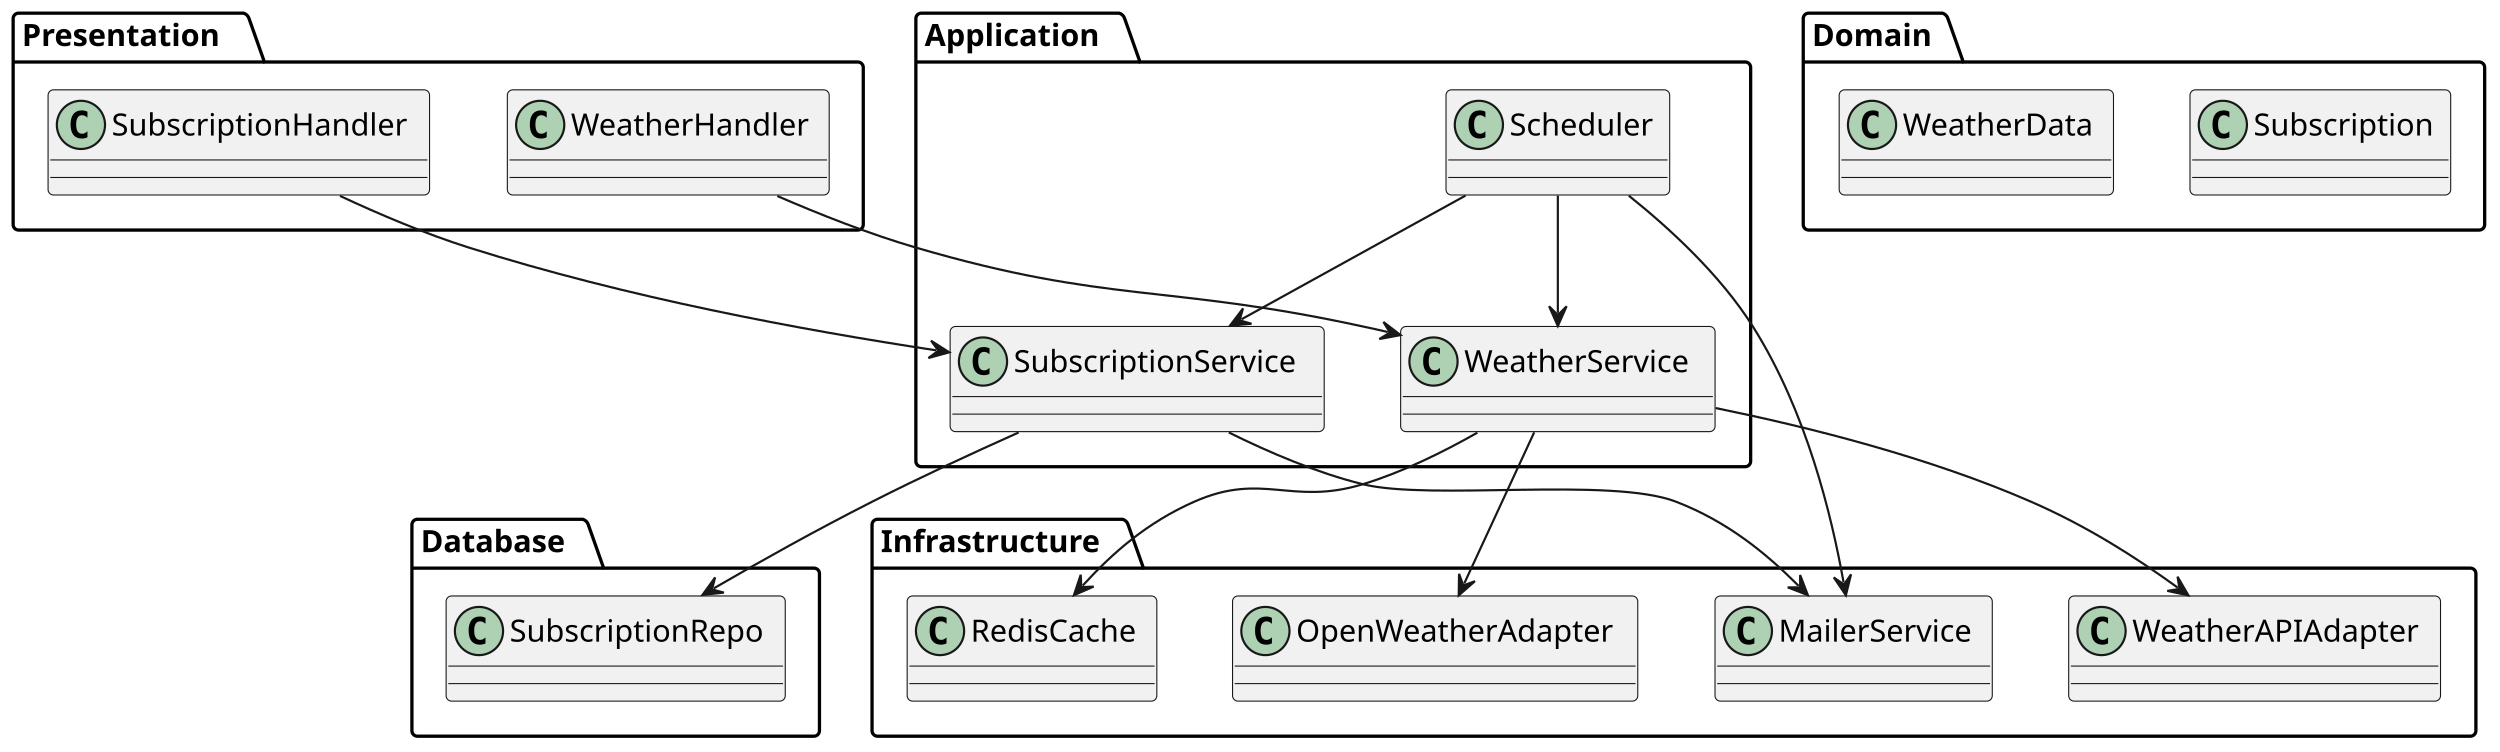
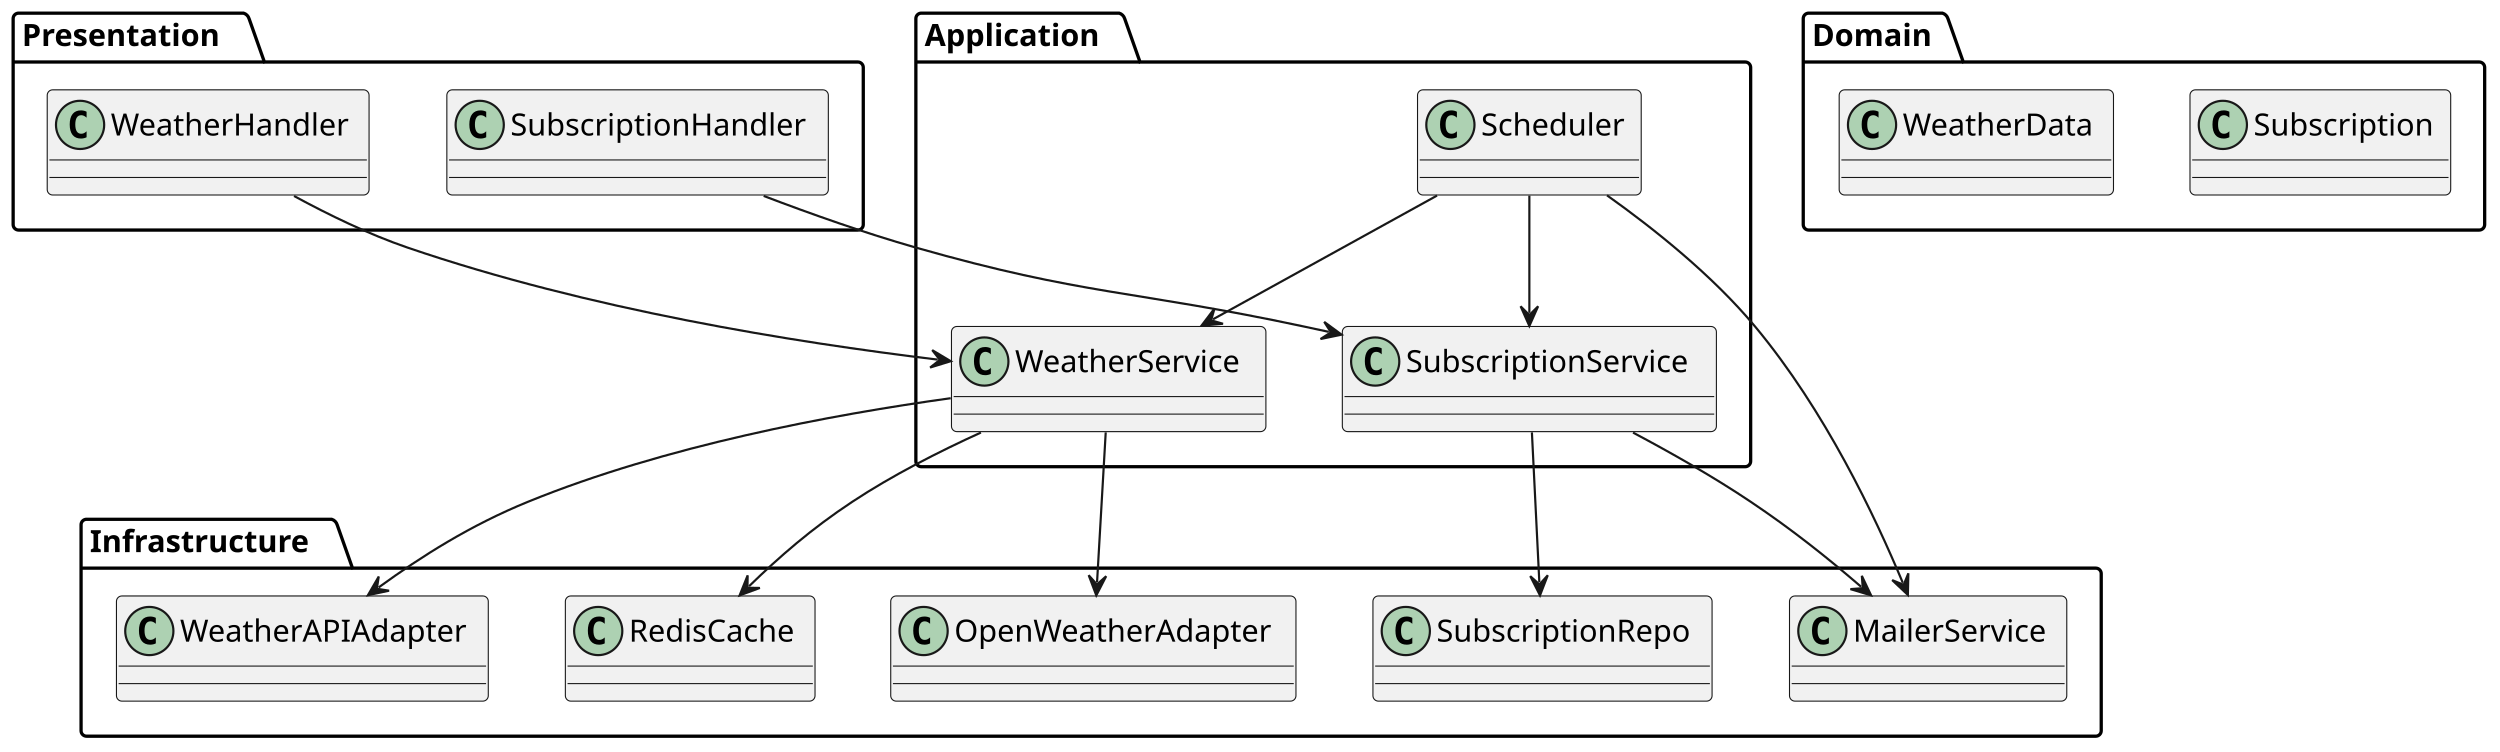
<svg xmlns="http://www.w3.org/2000/svg" contentStyleType="text/css" data-diagram-type="CLASS" height="343px" preserveAspectRatio="none" style="width:1141px;height:343px;background:#FFFFFF;" version="1.1" viewBox="0 0 1141 343" width="1141px" zoomAndPan="magnify">
  <defs />
  <g>
    <g class="cluster" data-entity="Presentation" data-source-line="1" data-uid="ent0002" id="cluster_Presentation">
      <path d="M8.5,6 L111.171,6 A3.75,3.75 0 0 1 113.671,8.5 L120.671,28.297 L391.5,28.297 A2.5,2.5 0 0 1 394,30.797 L394,102.5 A2.5,2.5 0 0 1 391.5,105 L8.5,105 A2.5,2.5 0 0 1 6,102.5 L6,8.5 A2.5,2.5 0 0 1 8.5,6" fill="none" style="stroke:#000000;stroke-width:1.5;" />
      <line style="stroke:#000000;stroke-width:1.5;" x1="6" x2="120.671" y1="28.297" y2="28.297" />
      <text fill="#000000" font-family="sans-serif" font-size="14" font-weight="bold" lengthAdjust="spacing" textLength="101.671" x="10" y="20.995">Presentation</text>
    </g>
    <g class="cluster" data-entity="Application" data-source-line="6" data-uid="ent0005" id="cluster_Application">
      <path d="M420.5,6 L510.798,6 A3.75,3.75 0 0 1 513.298,8.5 L520.298,28.297 L796.5,28.297 A2.5,2.5 0 0 1 799,30.797 L799,210.5 A2.5,2.5 0 0 1 796.5,213 L420.5,213 A2.5,2.5 0 0 1 418,210.5 L418,8.5 A2.5,2.5 0 0 1 420.5,6" fill="none" style="stroke:#000000;stroke-width:1.5;" />
      <line style="stroke:#000000;stroke-width:1.5;" x1="418" x2="520.298" y1="28.297" y2="28.297" />
      <text fill="#000000" font-family="sans-serif" font-size="14" font-weight="bold" lengthAdjust="spacing" textLength="89.298" x="422" y="20.995">Application</text>
    </g>
    <g class="cluster" data-entity="Domain" data-source-line="12" data-uid="ent0009" id="cluster_Domain">
      <path d="M825.5,6 L886.54,6 A3.75,3.75 0 0 1 889.04,8.5 L896.04,28.297 L1131.5,28.297 A2.5,2.5 0 0 1 1134,30.797 L1134,102.5 A2.5,2.5 0 0 1 1131.5,105 L825.5,105 A2.5,2.5 0 0 1 823,102.5 L823,8.5 A2.5,2.5 0 0 1 825.5,6" fill="none" style="stroke:#000000;stroke-width:1.5;" />
      <line style="stroke:#000000;stroke-width:1.5;" x1="823" x2="896.04" y1="28.297" y2="28.297" />
      <text fill="#000000" font-family="sans-serif" font-size="14" font-weight="bold" lengthAdjust="spacing" textLength="60.04" x="827" y="20.995">Domain</text>
    </g>
    <g class="cluster" data-entity="Infrastructure" data-source-line="17" data-uid="ent0012" id="cluster_Infrastructure">
-       <path d="M400.5,237 L512.372,237 A3.75,3.75 0 0 1 514.872,239.5 L521.872,259.297 L1127.5,259.297 A2.5,2.5 0 0 1 1130,261.797 L1130,333.5 A2.5,2.5 0 0 1 1127.5,336 L400.5,336 A2.5,2.5 0 0 1 398,333.5 L398,239.5 A2.5,2.5 0 0 1 400.5,237" fill="none" style="stroke:#000000;stroke-width:1.5;" />
-       <line style="stroke:#000000;stroke-width:1.5;" x1="398" x2="521.872" y1="259.297" y2="259.297" />
-       <text fill="#000000" font-family="sans-serif" font-size="14" font-weight="bold" lengthAdjust="spacing" textLength="110.872" x="402" y="251.995">Infrastructure</text>
-     </g>
-     <g class="cluster" data-entity="Database" data-source-line="24" data-uid="ent0017" id="cluster_Database">
-       <path d="M190.5,237 L266.005,237 A3.75,3.75 0 0 1 268.505,239.5 L275.505,259.297 L371.5,259.297 A2.5,2.5 0 0 1 374,261.797 L374,333.5 A2.5,2.5 0 0 1 371.5,336 L190.5,336 A2.5,2.5 0 0 1 188,333.5 L188,239.5 A2.5,2.5 0 0 1 190.5,237" fill="none" style="stroke:#000000;stroke-width:1.5;" />
-       <line style="stroke:#000000;stroke-width:1.5;" x1="188" x2="275.505" y1="259.297" y2="259.297" />
-       <text fill="#000000" font-family="sans-serif" font-size="14" font-weight="bold" lengthAdjust="spacing" textLength="74.505" x="192" y="251.995">Database</text>
+       <path d="M39.5,237 L151.372,237 A3.75,3.75 0 0 1 153.872,239.5 L160.872,259.297 L956.5,259.297 A2.5,2.5 0 0 1 959,261.797 L959,333.5 A2.5,2.5 0 0 1 956.5,336 L39.5,336 A2.5,2.5 0 0 1 37,333.5 L37,239.5 A2.5,2.5 0 0 1 39.5,237" fill="none" style="stroke:#000000;stroke-width:1.5;" />
+       <line style="stroke:#000000;stroke-width:1.5;" x1="37" x2="160.872" y1="259.297" y2="259.297" />
+       <text fill="#000000" font-family="sans-serif" font-size="14" font-weight="bold" lengthAdjust="spacing" textLength="110.872" x="41" y="251.995">Infrastructure</text>
    </g>
    <g class="entity" data-entity="WeatherHandler" data-source-line="2" data-uid="ent0003" id="entity_WeatherHandler">
-       <rect fill="#F1F1F1" height="48" rx="2.5" ry="2.5" style="stroke:#181818;stroke-width:0.5;" width="146.892" x="231.55" y="41" />
-       <ellipse cx="246.55" cy="57" fill="#ADD1B2" rx="11" ry="11" style="stroke:#181818;stroke-width:1;" />
-       <path d="M249.519,62.641 Q248.941,62.938 248.3,63.078 Q247.659,63.234 246.956,63.234 Q244.456,63.234 243.128,61.594 Q241.816,59.938 241.816,56.812 Q241.816,53.688 243.128,52.031 Q244.456,50.375 246.956,50.375 Q247.659,50.375 248.3,50.531 Q248.956,50.688 249.519,50.984 L249.519,53.703 Q248.894,53.125 248.3,52.859 Q247.706,52.578 247.081,52.578 Q245.738,52.578 245.05,53.656 Q244.363,54.719 244.363,56.812 Q244.363,58.906 245.05,59.984 Q245.738,61.047 247.081,61.047 Q247.706,61.047 248.3,60.781 Q248.894,60.5 249.519,59.922 L249.519,62.641 Z " fill="#000000" />
-       <text fill="#000000" font-family="sans-serif" font-size="14" lengthAdjust="spacing" textLength="114.892" x="260.55" y="61.847">WeatherHandler</text>
-       <line style="stroke:#181818;stroke-width:0.5;" x1="232.55" x2="377.442" y1="73" y2="73" />
-       <line style="stroke:#181818;stroke-width:0.5;" x1="232.55" x2="377.442" y1="81" y2="81" />
+       <rect fill="#F1F1F1" height="48" rx="2.5" ry="2.5" style="stroke:#181818;stroke-width:0.5;" width="146.892" x="21.55" y="41" />
+       <ellipse cx="36.55" cy="57" fill="#ADD1B2" rx="11" ry="11" style="stroke:#181818;stroke-width:1;" />
+       <path d="M39.519,62.641 Q38.941,62.938 38.3,63.078 Q37.659,63.234 36.956,63.234 Q34.456,63.234 33.128,61.594 Q31.816,59.938 31.816,56.812 Q31.816,53.688 33.128,52.031 Q34.456,50.375 36.956,50.375 Q37.659,50.375 38.3,50.531 Q38.956,50.688 39.519,50.984 L39.519,53.703 Q38.894,53.125 38.3,52.859 Q37.706,52.578 37.081,52.578 Q35.737,52.578 35.05,53.656 Q34.362,54.719 34.362,56.812 Q34.362,58.906 35.05,59.984 Q35.737,61.047 37.081,61.047 Q37.706,61.047 38.3,60.781 Q38.894,60.5 39.519,59.922 L39.519,62.641 Z " fill="#000000" />
+       <text fill="#000000" font-family="sans-serif" font-size="14" lengthAdjust="spacing" textLength="114.892" x="50.55" y="61.847">WeatherHandler</text>
+       <line style="stroke:#181818;stroke-width:0.5;" x1="22.55" x2="167.442" y1="73" y2="73" />
+       <line style="stroke:#181818;stroke-width:0.5;" x1="22.55" x2="167.442" y1="81" y2="81" />
    </g>
    <g class="entity" data-entity="SubscriptionHandler" data-source-line="3" data-uid="ent0004" id="entity_SubscriptionHandler">
-       <rect fill="#F1F1F1" height="48" rx="2.5" ry="2.5" style="stroke:#181818;stroke-width:0.5;" width="174.112" x="21.94" y="41" />
-       <ellipse cx="36.94" cy="57" fill="#ADD1B2" rx="11" ry="11" style="stroke:#181818;stroke-width:1;" />
-       <path d="M39.909,62.641 Q39.331,62.938 38.69,63.078 Q38.049,63.234 37.346,63.234 Q34.846,63.234 33.518,61.594 Q32.206,59.938 32.206,56.812 Q32.206,53.688 33.518,52.031 Q34.846,50.375 37.346,50.375 Q38.049,50.375 38.69,50.531 Q39.346,50.688 39.909,50.984 L39.909,53.703 Q39.284,53.125 38.69,52.859 Q38.096,52.578 37.471,52.578 Q36.127,52.578 35.44,53.656 Q34.752,54.719 34.752,56.812 Q34.752,58.906 35.44,59.984 Q36.127,61.047 37.471,61.047 Q38.096,61.047 38.69,60.781 Q39.284,60.5 39.909,59.922 L39.909,62.641 Z " fill="#000000" />
-       <text fill="#000000" font-family="sans-serif" font-size="14" lengthAdjust="spacing" textLength="142.112" x="50.94" y="61.847">SubscriptionHandler</text>
-       <line style="stroke:#181818;stroke-width:0.5;" x1="22.94" x2="195.052" y1="73" y2="73" />
-       <line style="stroke:#181818;stroke-width:0.5;" x1="22.94" x2="195.052" y1="81" y2="81" />
+       <rect fill="#F1F1F1" height="48" rx="2.5" ry="2.5" style="stroke:#181818;stroke-width:0.5;" width="174.112" x="203.94" y="41" />
+       <ellipse cx="218.94" cy="57" fill="#ADD1B2" rx="11" ry="11" style="stroke:#181818;stroke-width:1;" />
+       <path d="M221.909,62.641 Q221.331,62.938 220.69,63.078 Q220.049,63.234 219.346,63.234 Q216.846,63.234 215.518,61.594 Q214.206,59.938 214.206,56.812 Q214.206,53.688 215.518,52.031 Q216.846,50.375 219.346,50.375 Q220.049,50.375 220.69,50.531 Q221.346,50.688 221.909,50.984 L221.909,53.703 Q221.284,53.125 220.69,52.859 Q220.096,52.578 219.471,52.578 Q218.127,52.578 217.44,53.656 Q216.752,54.719 216.752,56.812 Q216.752,58.906 217.44,59.984 Q218.127,61.047 219.471,61.047 Q220.096,61.047 220.69,60.781 Q221.284,60.5 221.909,59.922 L221.909,62.641 Z " fill="#000000" />
+       <text fill="#000000" font-family="sans-serif" font-size="14" lengthAdjust="spacing" textLength="142.112" x="232.94" y="61.847">SubscriptionHandler</text>
+       <line style="stroke:#181818;stroke-width:0.5;" x1="204.94" x2="377.052" y1="73" y2="73" />
+       <line style="stroke:#181818;stroke-width:0.5;" x1="204.94" x2="377.052" y1="81" y2="81" />
    </g>
    <g class="entity" data-entity="WeatherService" data-source-line="7" data-uid="ent0006" id="entity_WeatherService">
-       <rect fill="#F1F1F1" height="48" rx="2.5" ry="2.5" style="stroke:#181818;stroke-width:0.5;" width="143.508" x="639.25" y="149" />
-       <ellipse cx="654.25" cy="165" fill="#ADD1B2" rx="11" ry="11" style="stroke:#181818;stroke-width:1;" />
-       <path d="M657.219,170.641 Q656.641,170.938 656,171.078 Q655.359,171.234 654.656,171.234 Q652.156,171.234 650.828,169.594 Q649.516,167.938 649.516,164.812 Q649.516,161.688 650.828,160.031 Q652.156,158.375 654.656,158.375 Q655.359,158.375 656,158.531 Q656.656,158.688 657.219,158.984 L657.219,161.703 Q656.594,161.125 656,160.859 Q655.406,160.578 654.781,160.578 Q653.438,160.578 652.75,161.656 Q652.062,162.719 652.062,164.812 Q652.062,166.906 652.75,167.984 Q653.438,169.047 654.781,169.047 Q655.406,169.047 656,168.781 Q656.594,168.5 657.219,167.922 L657.219,170.641 Z " fill="#000000" />
-       <text fill="#000000" font-family="sans-serif" font-size="14" lengthAdjust="spacing" textLength="111.508" x="668.25" y="169.847">WeatherService</text>
-       <line style="stroke:#181818;stroke-width:0.5;" x1="640.25" x2="781.758" y1="181" y2="181" />
-       <line style="stroke:#181818;stroke-width:0.5;" x1="640.25" x2="781.758" y1="189" y2="189" />
+       <rect fill="#F1F1F1" height="48" rx="2.5" ry="2.5" style="stroke:#181818;stroke-width:0.5;" width="143.508" x="434.25" y="149" />
+       <ellipse cx="449.25" cy="165" fill="#ADD1B2" rx="11" ry="11" style="stroke:#181818;stroke-width:1;" />
+       <path d="M452.219,170.641 Q451.641,170.938 451,171.078 Q450.359,171.234 449.656,171.234 Q447.156,171.234 445.828,169.594 Q444.516,167.938 444.516,164.812 Q444.516,161.688 445.828,160.031 Q447.156,158.375 449.656,158.375 Q450.359,158.375 451,158.531 Q451.656,158.688 452.219,158.984 L452.219,161.703 Q451.594,161.125 451,160.859 Q450.406,160.578 449.781,160.578 Q448.438,160.578 447.75,161.656 Q447.062,162.719 447.062,164.812 Q447.062,166.906 447.75,167.984 Q448.438,169.047 449.781,169.047 Q450.406,169.047 451,168.781 Q451.594,168.5 452.219,167.922 L452.219,170.641 Z " fill="#000000" />
+       <text fill="#000000" font-family="sans-serif" font-size="14" lengthAdjust="spacing" textLength="111.508" x="463.25" y="169.847">WeatherService</text>
+       <line style="stroke:#181818;stroke-width:0.5;" x1="435.25" x2="576.758" y1="181" y2="181" />
+       <line style="stroke:#181818;stroke-width:0.5;" x1="435.25" x2="576.758" y1="189" y2="189" />
    </g>
    <g class="entity" data-entity="SubscriptionService" data-source-line="8" data-uid="ent0007" id="entity_SubscriptionService">
-       <rect fill="#F1F1F1" height="48" rx="2.5" ry="2.5" style="stroke:#181818;stroke-width:0.5;" width="170.728" x="433.64" y="149" />
-       <ellipse cx="448.64" cy="165" fill="#ADD1B2" rx="11" ry="11" style="stroke:#181818;stroke-width:1;" />
-       <path d="M451.609,170.641 Q451.031,170.938 450.39,171.078 Q449.749,171.234 449.046,171.234 Q446.546,171.234 445.218,169.594 Q443.906,167.938 443.906,164.812 Q443.906,161.688 445.218,160.031 Q446.546,158.375 449.046,158.375 Q449.749,158.375 450.39,158.531 Q451.046,158.688 451.609,158.984 L451.609,161.703 Q450.984,161.125 450.39,160.859 Q449.796,160.578 449.171,160.578 Q447.827,160.578 447.14,161.656 Q446.452,162.719 446.452,164.812 Q446.452,166.906 447.14,167.984 Q447.827,169.047 449.171,169.047 Q449.796,169.047 450.39,168.781 Q450.984,168.5 451.609,167.922 L451.609,170.641 Z " fill="#000000" />
-       <text fill="#000000" font-family="sans-serif" font-size="14" lengthAdjust="spacing" textLength="138.728" x="462.64" y="169.847">SubscriptionService</text>
-       <line style="stroke:#181818;stroke-width:0.5;" x1="434.64" x2="603.369" y1="181" y2="181" />
-       <line style="stroke:#181818;stroke-width:0.5;" x1="434.64" x2="603.369" y1="189" y2="189" />
+       <rect fill="#F1F1F1" height="48" rx="2.5" ry="2.5" style="stroke:#181818;stroke-width:0.5;" width="170.728" x="612.64" y="149" />
+       <ellipse cx="627.64" cy="165" fill="#ADD1B2" rx="11" ry="11" style="stroke:#181818;stroke-width:1;" />
+       <path d="M630.609,170.641 Q630.031,170.938 629.39,171.078 Q628.749,171.234 628.046,171.234 Q625.546,171.234 624.218,169.594 Q622.906,167.938 622.906,164.812 Q622.906,161.688 624.218,160.031 Q625.546,158.375 628.046,158.375 Q628.749,158.375 629.39,158.531 Q630.046,158.688 630.609,158.984 L630.609,161.703 Q629.984,161.125 629.39,160.859 Q628.796,160.578 628.171,160.578 Q626.827,160.578 626.14,161.656 Q625.452,162.719 625.452,164.812 Q625.452,166.906 626.14,167.984 Q626.827,169.047 628.171,169.047 Q628.796,169.047 629.39,168.781 Q629.984,168.5 630.609,167.922 L630.609,170.641 Z " fill="#000000" />
+       <text fill="#000000" font-family="sans-serif" font-size="14" lengthAdjust="spacing" textLength="138.728" x="641.64" y="169.847">SubscriptionService</text>
+       <line style="stroke:#181818;stroke-width:0.5;" x1="613.64" x2="782.369" y1="181" y2="181" />
+       <line style="stroke:#181818;stroke-width:0.5;" x1="613.64" x2="782.369" y1="189" y2="189" />
    </g>
    <g class="entity" data-entity="Scheduler" data-source-line="9" data-uid="ent0008" id="entity_Scheduler">
-       <rect fill="#F1F1F1" height="48" rx="2.5" ry="2.5" style="stroke:#181818;stroke-width:0.5;" width="102.089" x="659.96" y="41" />
-       <ellipse cx="674.96" cy="57" fill="#ADD1B2" rx="11" ry="11" style="stroke:#181818;stroke-width:1;" />
-       <path d="M677.929,62.641 Q677.351,62.938 676.71,63.078 Q676.069,63.234 675.366,63.234 Q672.866,63.234 671.538,61.594 Q670.226,59.938 670.226,56.812 Q670.226,53.688 671.538,52.031 Q672.866,50.375 675.366,50.375 Q676.069,50.375 676.71,50.531 Q677.366,50.688 677.929,50.984 L677.929,53.703 Q677.304,53.125 676.71,52.859 Q676.116,52.578 675.491,52.578 Q674.148,52.578 673.46,53.656 Q672.773,54.719 672.773,56.812 Q672.773,58.906 673.46,59.984 Q674.148,61.047 675.491,61.047 Q676.116,61.047 676.71,60.781 Q677.304,60.5 677.929,59.922 L677.929,62.641 Z " fill="#000000" />
-       <text fill="#000000" font-family="sans-serif" font-size="14" lengthAdjust="spacing" textLength="70.089" x="688.96" y="61.847">Scheduler</text>
-       <line style="stroke:#181818;stroke-width:0.5;" x1="660.96" x2="761.049" y1="73" y2="73" />
-       <line style="stroke:#181818;stroke-width:0.5;" x1="660.96" x2="761.049" y1="81" y2="81" />
+       <rect fill="#F1F1F1" height="48" rx="2.5" ry="2.5" style="stroke:#181818;stroke-width:0.5;" width="102.089" x="646.96" y="41" />
+       <ellipse cx="661.96" cy="57" fill="#ADD1B2" rx="11" ry="11" style="stroke:#181818;stroke-width:1;" />
+       <path d="M664.929,62.641 Q664.351,62.938 663.71,63.078 Q663.069,63.234 662.366,63.234 Q659.866,63.234 658.538,61.594 Q657.226,59.938 657.226,56.812 Q657.226,53.688 658.538,52.031 Q659.866,50.375 662.366,50.375 Q663.069,50.375 663.71,50.531 Q664.366,50.688 664.929,50.984 L664.929,53.703 Q664.304,53.125 663.71,52.859 Q663.116,52.578 662.491,52.578 Q661.148,52.578 660.46,53.656 Q659.773,54.719 659.773,56.812 Q659.773,58.906 660.46,59.984 Q661.148,61.047 662.491,61.047 Q663.116,61.047 663.71,60.781 Q664.304,60.5 664.929,59.922 L664.929,62.641 Z " fill="#000000" />
+       <text fill="#000000" font-family="sans-serif" font-size="14" lengthAdjust="spacing" textLength="70.089" x="675.96" y="61.847">Scheduler</text>
+       <line style="stroke:#181818;stroke-width:0.5;" x1="647.96" x2="748.049" y1="73" y2="73" />
+       <line style="stroke:#181818;stroke-width:0.5;" x1="647.96" x2="748.049" y1="81" y2="81" />
    </g>
    <g class="entity" data-entity="WeatherData" data-source-line="13" data-uid="ent0010" id="entity_WeatherData">
      <rect fill="#F1F1F1" height="48" rx="2.5" ry="2.5" style="stroke:#181818;stroke-width:0.5;" width="125.194" x="839.4" y="41" />
      <ellipse cx="854.4" cy="57" fill="#ADD1B2" rx="11" ry="11" style="stroke:#181818;stroke-width:1;" />
      <path d="M857.369,62.641 Q856.791,62.938 856.15,63.078 Q855.509,63.234 854.806,63.234 Q852.306,63.234 850.978,61.594 Q849.666,59.938 849.666,56.812 Q849.666,53.688 850.978,52.031 Q852.306,50.375 854.806,50.375 Q855.509,50.375 856.15,50.531 Q856.806,50.688 857.369,50.984 L857.369,53.703 Q856.744,53.125 856.15,52.859 Q855.556,52.578 854.931,52.578 Q853.587,52.578 852.9,53.656 Q852.212,54.719 852.212,56.812 Q852.212,58.906 852.9,59.984 Q853.587,61.047 854.931,61.047 Q855.556,61.047 856.15,60.781 Q856.744,60.5 857.369,59.922 L857.369,62.641 Z " fill="#000000" />
      <text fill="#000000" font-family="sans-serif" font-size="14" lengthAdjust="spacing" textLength="93.194" x="868.4" y="61.847">WeatherData</text>
      <line style="stroke:#181818;stroke-width:0.5;" x1="840.4" x2="963.594" y1="73" y2="73" />
      <line style="stroke:#181818;stroke-width:0.5;" x1="840.4" x2="963.594" y1="81" y2="81" />
    </g>
    <g class="entity" data-entity="Subscription" data-source-line="14" data-uid="ent0011" id="entity_Subscription">
      <rect fill="#F1F1F1" height="48" rx="2.5" ry="2.5" style="stroke:#181818;stroke-width:0.5;" width="118.987" x="999.51" y="41" />
      <ellipse cx="1014.51" cy="57" fill="#ADD1B2" rx="11" ry="11" style="stroke:#181818;stroke-width:1;" />
      <path d="M1017.479,62.641 Q1016.901,62.938 1016.26,63.078 Q1015.619,63.234 1014.916,63.234 Q1012.416,63.234 1011.088,61.594 Q1009.776,59.938 1009.776,56.812 Q1009.776,53.688 1011.088,52.031 Q1012.416,50.375 1014.916,50.375 Q1015.619,50.375 1016.26,50.531 Q1016.916,50.688 1017.479,50.984 L1017.479,53.703 Q1016.854,53.125 1016.26,52.859 Q1015.666,52.578 1015.041,52.578 Q1013.697,52.578 1013.01,53.656 Q1012.322,54.719 1012.322,56.812 Q1012.322,58.906 1013.01,59.984 Q1013.697,61.047 1015.041,61.047 Q1015.666,61.047 1016.26,60.781 Q1016.854,60.5 1017.479,59.922 L1017.479,62.641 Z " fill="#000000" />
      <text fill="#000000" font-family="sans-serif" font-size="14" lengthAdjust="spacing" textLength="86.987" x="1028.51" y="61.847">Subscription</text>
      <line style="stroke:#181818;stroke-width:0.5;" x1="1000.51" x2="1117.497" y1="73" y2="73" />
      <line style="stroke:#181818;stroke-width:0.5;" x1="1000.51" x2="1117.497" y1="81" y2="81" />
    </g>
    <g class="entity" data-entity="OpenWeatherAdapter" data-source-line="18" data-uid="ent0013" id="entity_OpenWeatherAdapter">
-       <rect fill="#F1F1F1" height="48" rx="2.5" ry="2.5" style="stroke:#181818;stroke-width:0.5;" width="184.947" x="562.53" y="272" />
-       <ellipse cx="577.53" cy="288" fill="#ADD1B2" rx="11" ry="11" style="stroke:#181818;stroke-width:1;" />
-       <path d="M580.499,293.641 Q579.921,293.938 579.28,294.078 Q578.639,294.234 577.936,294.234 Q575.436,294.234 574.108,292.594 Q572.796,290.938 572.796,287.812 Q572.796,284.688 574.108,283.031 Q575.436,281.375 577.936,281.375 Q578.639,281.375 579.28,281.531 Q579.936,281.688 580.499,281.984 L580.499,284.703 Q579.874,284.125 579.28,283.859 Q578.686,283.578 578.061,283.578 Q576.717,283.578 576.03,284.656 Q575.342,285.719 575.342,287.812 Q575.342,289.906 576.03,290.984 Q576.717,292.047 578.061,292.047 Q578.686,292.047 579.28,291.781 Q579.874,291.5 580.499,290.922 L580.499,293.641 Z " fill="#000000" />
-       <text fill="#000000" font-family="sans-serif" font-size="14" lengthAdjust="spacing" textLength="152.947" x="591.53" y="292.847">OpenWeatherAdapter</text>
-       <line style="stroke:#181818;stroke-width:0.5;" x1="563.53" x2="746.477" y1="304" y2="304" />
-       <line style="stroke:#181818;stroke-width:0.5;" x1="563.53" x2="746.477" y1="312" y2="312" />
+       <rect fill="#F1F1F1" height="48" rx="2.5" ry="2.5" style="stroke:#181818;stroke-width:0.5;" width="184.947" x="406.53" y="272" />
+       <ellipse cx="421.53" cy="288" fill="#ADD1B2" rx="11" ry="11" style="stroke:#181818;stroke-width:1;" />
+       <path d="M424.499,293.641 Q423.921,293.938 423.28,294.078 Q422.639,294.234 421.936,294.234 Q419.436,294.234 418.108,292.594 Q416.796,290.938 416.796,287.812 Q416.796,284.688 418.108,283.031 Q419.436,281.375 421.936,281.375 Q422.639,281.375 423.28,281.531 Q423.936,281.688 424.499,281.984 L424.499,284.703 Q423.874,284.125 423.28,283.859 Q422.686,283.578 422.061,283.578 Q420.717,283.578 420.03,284.656 Q419.342,285.719 419.342,287.812 Q419.342,289.906 420.03,290.984 Q420.717,292.047 422.061,292.047 Q422.686,292.047 423.28,291.781 Q423.874,291.5 424.499,290.922 L424.499,293.641 Z " fill="#000000" />
+       <text fill="#000000" font-family="sans-serif" font-size="14" lengthAdjust="spacing" textLength="152.947" x="435.53" y="292.847">OpenWeatherAdapter</text>
+       <line style="stroke:#181818;stroke-width:0.5;" x1="407.53" x2="590.477" y1="304" y2="304" />
+       <line style="stroke:#181818;stroke-width:0.5;" x1="407.53" x2="590.477" y1="312" y2="312" />
    </g>
    <g class="entity" data-entity="WeatherAPIAdapter" data-source-line="19" data-uid="ent0014" id="entity_WeatherAPIAdapter">
-       <rect fill="#F1F1F1" height="48" rx="2.5" ry="2.5" style="stroke:#181818;stroke-width:0.5;" width="169.703" x="944.15" y="272" />
-       <ellipse cx="959.15" cy="288" fill="#ADD1B2" rx="11" ry="11" style="stroke:#181818;stroke-width:1;" />
-       <path d="M962.119,293.641 Q961.541,293.938 960.9,294.078 Q960.259,294.234 959.556,294.234 Q957.056,294.234 955.728,292.594 Q954.416,290.938 954.416,287.812 Q954.416,284.688 955.728,283.031 Q957.056,281.375 959.556,281.375 Q960.259,281.375 960.9,281.531 Q961.556,281.688 962.119,281.984 L962.119,284.703 Q961.494,284.125 960.9,283.859 Q960.306,283.578 959.681,283.578 Q958.337,283.578 957.65,284.656 Q956.962,285.719 956.962,287.812 Q956.962,289.906 957.65,290.984 Q958.337,292.047 959.681,292.047 Q960.306,292.047 960.9,291.781 Q961.494,291.5 962.119,290.922 L962.119,293.641 Z " fill="#000000" />
-       <text fill="#000000" font-family="sans-serif" font-size="14" lengthAdjust="spacing" textLength="137.703" x="973.15" y="292.847">WeatherAPIAdapter</text>
-       <line style="stroke:#181818;stroke-width:0.5;" x1="945.15" x2="1112.853" y1="304" y2="304" />
-       <line style="stroke:#181818;stroke-width:0.5;" x1="945.15" x2="1112.853" y1="312" y2="312" />
+       <rect fill="#F1F1F1" height="48" rx="2.5" ry="2.5" style="stroke:#181818;stroke-width:0.5;" width="169.703" x="53.15" y="272" />
+       <ellipse cx="68.15" cy="288" fill="#ADD1B2" rx="11" ry="11" style="stroke:#181818;stroke-width:1;" />
+       <path d="M71.119,293.641 Q70.541,293.938 69.9,294.078 Q69.259,294.234 68.556,294.234 Q66.056,294.234 64.728,292.594 Q63.416,290.938 63.416,287.812 Q63.416,284.688 64.728,283.031 Q66.056,281.375 68.556,281.375 Q69.259,281.375 69.9,281.531 Q70.556,281.688 71.119,281.984 L71.119,284.703 Q70.494,284.125 69.9,283.859 Q69.306,283.578 68.681,283.578 Q67.338,283.578 66.65,284.656 Q65.963,285.719 65.963,287.812 Q65.963,289.906 66.65,290.984 Q67.338,292.047 68.681,292.047 Q69.306,292.047 69.9,291.781 Q70.494,291.5 71.119,290.922 L71.119,293.641 Z " fill="#000000" />
+       <text fill="#000000" font-family="sans-serif" font-size="14" lengthAdjust="spacing" textLength="137.703" x="82.15" y="292.847">WeatherAPIAdapter</text>
+       <line style="stroke:#181818;stroke-width:0.5;" x1="54.15" x2="221.853" y1="304" y2="304" />
+       <line style="stroke:#181818;stroke-width:0.5;" x1="54.15" x2="221.853" y1="312" y2="312" />
    </g>
    <g class="entity" data-entity="RedisCache" data-source-line="20" data-uid="ent0015" id="entity_RedisCache">
-       <rect fill="#F1F1F1" height="48" rx="2.5" ry="2.5" style="stroke:#181818;stroke-width:0.5;" width="113.949" x="414.03" y="272" />
-       <ellipse cx="429.03" cy="288" fill="#ADD1B2" rx="11" ry="11" style="stroke:#181818;stroke-width:1;" />
-       <path d="M431.999,293.641 Q431.421,293.938 430.78,294.078 Q430.139,294.234 429.436,294.234 Q426.936,294.234 425.608,292.594 Q424.296,290.938 424.296,287.812 Q424.296,284.688 425.608,283.031 Q426.936,281.375 429.436,281.375 Q430.139,281.375 430.78,281.531 Q431.436,281.688 431.999,281.984 L431.999,284.703 Q431.374,284.125 430.78,283.859 Q430.186,283.578 429.561,283.578 Q428.217,283.578 427.53,284.656 Q426.842,285.719 426.842,287.812 Q426.842,289.906 427.53,290.984 Q428.217,292.047 429.561,292.047 Q430.186,292.047 430.78,291.781 Q431.374,291.5 431.999,290.922 L431.999,293.641 Z " fill="#000000" />
-       <text fill="#000000" font-family="sans-serif" font-size="14" lengthAdjust="spacing" textLength="81.949" x="443.03" y="292.847">RedisCache</text>
-       <line style="stroke:#181818;stroke-width:0.5;" x1="415.03" x2="526.979" y1="304" y2="304" />
-       <line style="stroke:#181818;stroke-width:0.5;" x1="415.03" x2="526.979" y1="312" y2="312" />
+       <rect fill="#F1F1F1" height="48" rx="2.5" ry="2.5" style="stroke:#181818;stroke-width:0.5;" width="113.949" x="258.03" y="272" />
+       <ellipse cx="273.03" cy="288" fill="#ADD1B2" rx="11" ry="11" style="stroke:#181818;stroke-width:1;" />
+       <path d="M275.999,293.641 Q275.421,293.938 274.78,294.078 Q274.139,294.234 273.436,294.234 Q270.936,294.234 269.608,292.594 Q268.296,290.938 268.296,287.812 Q268.296,284.688 269.608,283.031 Q270.936,281.375 273.436,281.375 Q274.139,281.375 274.78,281.531 Q275.436,281.688 275.999,281.984 L275.999,284.703 Q275.374,284.125 274.78,283.859 Q274.186,283.578 273.561,283.578 Q272.217,283.578 271.53,284.656 Q270.842,285.719 270.842,287.812 Q270.842,289.906 271.53,290.984 Q272.217,292.047 273.561,292.047 Q274.186,292.047 274.78,291.781 Q275.374,291.5 275.999,290.922 L275.999,293.641 Z " fill="#000000" />
+       <text fill="#000000" font-family="sans-serif" font-size="14" lengthAdjust="spacing" textLength="81.949" x="287.03" y="292.847">RedisCache</text>
+       <line style="stroke:#181818;stroke-width:0.5;" x1="259.03" x2="370.979" y1="304" y2="304" />
+       <line style="stroke:#181818;stroke-width:0.5;" x1="259.03" x2="370.979" y1="312" y2="312" />
    </g>
    <g class="entity" data-entity="MailerService" data-source-line="21" data-uid="ent0016" id="entity_MailerService">
-       <rect fill="#F1F1F1" height="48" rx="2.5" ry="2.5" style="stroke:#181818;stroke-width:0.5;" width="126.548" x="782.73" y="272" />
-       <ellipse cx="797.73" cy="288" fill="#ADD1B2" rx="11" ry="11" style="stroke:#181818;stroke-width:1;" />
-       <path d="M800.699,293.641 Q800.121,293.938 799.48,294.078 Q798.839,294.234 798.136,294.234 Q795.636,294.234 794.308,292.594 Q792.996,290.938 792.996,287.812 Q792.996,284.688 794.308,283.031 Q795.636,281.375 798.136,281.375 Q798.839,281.375 799.48,281.531 Q800.136,281.688 800.699,281.984 L800.699,284.703 Q800.074,284.125 799.48,283.859 Q798.886,283.578 798.261,283.578 Q796.918,283.578 796.23,284.656 Q795.543,285.719 795.543,287.812 Q795.543,289.906 796.23,290.984 Q796.918,292.047 798.261,292.047 Q798.886,292.047 799.48,291.781 Q800.074,291.5 800.699,290.922 L800.699,293.641 Z " fill="#000000" />
-       <text fill="#000000" font-family="sans-serif" font-size="14" lengthAdjust="spacing" textLength="94.548" x="811.73" y="292.847">MailerService</text>
-       <line style="stroke:#181818;stroke-width:0.5;" x1="783.73" x2="908.278" y1="304" y2="304" />
-       <line style="stroke:#181818;stroke-width:0.5;" x1="783.73" x2="908.278" y1="312" y2="312" />
+       <rect fill="#F1F1F1" height="48" rx="2.5" ry="2.5" style="stroke:#181818;stroke-width:0.5;" width="126.548" x="816.73" y="272" />
+       <ellipse cx="831.73" cy="288" fill="#ADD1B2" rx="11" ry="11" style="stroke:#181818;stroke-width:1;" />
+       <path d="M834.699,293.641 Q834.121,293.938 833.48,294.078 Q832.839,294.234 832.136,294.234 Q829.636,294.234 828.308,292.594 Q826.996,290.938 826.996,287.812 Q826.996,284.688 828.308,283.031 Q829.636,281.375 832.136,281.375 Q832.839,281.375 833.48,281.531 Q834.136,281.688 834.699,281.984 L834.699,284.703 Q834.074,284.125 833.48,283.859 Q832.886,283.578 832.261,283.578 Q830.918,283.578 830.23,284.656 Q829.543,285.719 829.543,287.812 Q829.543,289.906 830.23,290.984 Q830.918,292.047 832.261,292.047 Q832.886,292.047 833.48,291.781 Q834.074,291.5 834.699,290.922 L834.699,293.641 Z " fill="#000000" />
+       <text fill="#000000" font-family="sans-serif" font-size="14" lengthAdjust="spacing" textLength="94.548" x="845.73" y="292.847">MailerService</text>
+       <line style="stroke:#181818;stroke-width:0.5;" x1="817.73" x2="942.278" y1="304" y2="304" />
+       <line style="stroke:#181818;stroke-width:0.5;" x1="817.73" x2="942.278" y1="312" y2="312" />
    </g>
-     <g class="entity" data-entity="SubscriptionRepo" data-source-line="25" data-uid="ent0018" id="entity_SubscriptionRepo">
-       <rect fill="#F1F1F1" height="48" rx="2.5" ry="2.5" style="stroke:#181818;stroke-width:0.5;" width="154.78" x="203.61" y="272" />
-       <ellipse cx="218.61" cy="288" fill="#ADD1B2" rx="11" ry="11" style="stroke:#181818;stroke-width:1;" />
-       <path d="M221.579,293.641 Q221.001,293.938 220.36,294.078 Q219.719,294.234 219.016,294.234 Q216.516,294.234 215.188,292.594 Q213.876,290.938 213.876,287.812 Q213.876,284.688 215.188,283.031 Q216.516,281.375 219.016,281.375 Q219.719,281.375 220.36,281.531 Q221.016,281.688 221.579,281.984 L221.579,284.703 Q220.954,284.125 220.36,283.859 Q219.766,283.578 219.141,283.578 Q217.798,283.578 217.11,284.656 Q216.423,285.719 216.423,287.812 Q216.423,289.906 217.11,290.984 Q217.798,292.047 219.141,292.047 Q219.766,292.047 220.36,291.781 Q220.954,291.5 221.579,290.922 L221.579,293.641 Z " fill="#000000" />
-       <text fill="#000000" font-family="sans-serif" font-size="14" lengthAdjust="spacing" textLength="122.78" x="232.61" y="292.847">SubscriptionRepo</text>
-       <line style="stroke:#181818;stroke-width:0.5;" x1="204.61" x2="357.39" y1="304" y2="304" />
-       <line style="stroke:#181818;stroke-width:0.5;" x1="204.61" x2="357.39" y1="312" y2="312" />
+     <g class="entity" data-entity="SubscriptionRepo" data-source-line="22" data-uid="ent0017" id="entity_SubscriptionRepo">
+       <rect fill="#F1F1F1" height="48" rx="2.5" ry="2.5" style="stroke:#181818;stroke-width:0.5;" width="154.78" x="626.61" y="272" />
+       <ellipse cx="641.61" cy="288" fill="#ADD1B2" rx="11" ry="11" style="stroke:#181818;stroke-width:1;" />
+       <path d="M644.579,293.641 Q644.001,293.938 643.36,294.078 Q642.719,294.234 642.016,294.234 Q639.516,294.234 638.188,292.594 Q636.876,290.938 636.876,287.812 Q636.876,284.688 638.188,283.031 Q639.516,281.375 642.016,281.375 Q642.719,281.375 643.36,281.531 Q644.016,281.688 644.579,281.984 L644.579,284.703 Q643.954,284.125 643.36,283.859 Q642.766,283.578 642.141,283.578 Q640.798,283.578 640.11,284.656 Q639.423,285.719 639.423,287.812 Q639.423,289.906 640.11,290.984 Q640.798,292.047 642.141,292.047 Q642.766,292.047 643.36,291.781 Q643.954,291.5 644.579,290.922 L644.579,293.641 Z " fill="#000000" />
+       <text fill="#000000" font-family="sans-serif" font-size="14" lengthAdjust="spacing" textLength="122.78" x="655.61" y="292.847">SubscriptionRepo</text>
+       <line style="stroke:#181818;stroke-width:0.5;" x1="627.61" x2="780.39" y1="304" y2="304" />
+       <line style="stroke:#181818;stroke-width:0.5;" x1="627.61" x2="780.39" y1="312" y2="312" />
    </g>
-     <g class="link" data-entity-1="WeatherHandler" data-entity-2="WeatherService" data-source-line="28" data-uid="lnk19" id="link_WeatherHandler_WeatherService">
-       <path codeLine="28" d="M354.77,89.47 C374.16,97.88 396.79,106.8 418,113 C506.37,138.83 532.03,129.47 622,149 C627.61,150.22 627.575,150.154 633.385,151.544" fill="none" id="WeatherHandler-to-WeatherService" style="stroke:#181818;stroke-width:1;" />
-       <polygon fill="#181818" points="639.22,152.94,631.398,146.956,634.357,151.777,629.536,154.736,639.22,152.94" style="stroke:#181818;stroke-width:1;" />
+     <g class="link" data-entity-1="WeatherHandler" data-entity-2="WeatherService" data-source-line="25" data-uid="lnk18" id="link_WeatherHandler_WeatherService">
+       <path codeLine="25" d="M134.19,89.46 C149.85,97.97 168.33,106.96 186,113 C268.58,141.24 362.083,156.17 427.963,164.13" fill="none" id="WeatherHandler-to-WeatherService" style="stroke:#181818;stroke-width:1;" />
+       <polygon fill="#181818" points="433.92,164.85,425.465,159.799,428.956,164.25,424.505,167.742,433.92,164.85" style="stroke:#181818;stroke-width:1;" />
    </g>
-     <g class="link" data-entity-1="SubscriptionHandler" data-entity-2="SubscriptionService" data-source-line="29" data-uid="lnk20" id="link_SubscriptionHandler_SubscriptionService">
-       <path codeLine="29" d="M155.15,89.41 C173.15,97.81 194.19,106.74 214,113 C286.38,135.87 365.438,150.52 427.288,159.9" fill="none" id="SubscriptionHandler-to-SubscriptionService" style="stroke:#181818;stroke-width:1;" />
-       <polygon fill="#181818" points="433.22,160.8,424.921,155.496,428.276,160.05,423.722,163.405,433.22,160.8" style="stroke:#181818;stroke-width:1;" />
+     <g class="link" data-entity-1="SubscriptionHandler" data-entity-2="SubscriptionService" data-source-line="26" data-uid="lnk19" id="link_SubscriptionHandler_SubscriptionService">
+       <path codeLine="26" d="M348.54,89.43 C370.09,97.63 394.94,106.43 418,113 C495.21,135 516.49,132.25 595,149 C600.64,150.2 600.598,150.18 606.458,151.46" fill="none" id="SubscriptionHandler-to-SubscriptionService" style="stroke:#181818;stroke-width:1;" />
+       <polygon fill="#181818" points="612.32,152.74,604.381,146.912,607.435,151.673,602.674,154.727,612.32,152.74" style="stroke:#181818;stroke-width:1;" />
    </g>
-     <g class="link" data-entity-1="WeatherService" data-entity-2="OpenWeatherAdapter" data-source-line="31" data-uid="lnk21" id="link_WeatherService_OpenWeatherAdapter">
-       <path codeLine="31" d="M700.2,197.33 C690.29,218.76 678.191,244.895 668.281,266.296" fill="none" id="WeatherService-to-OpenWeatherAdapter" style="stroke:#181818;stroke-width:1;" />
-       <polygon fill="#181818" points="665.76,271.74,673.172,265.254,667.861,267.203,665.912,261.892,665.76,271.74" style="stroke:#181818;stroke-width:1;" />
+     <g class="link" data-entity-1="WeatherService" data-entity-2="OpenWeatherAdapter" data-source-line="28" data-uid="lnk20" id="link_WeatherService_OpenWeatherAdapter">
+       <path codeLine="28" d="M504.65,197.33 C503.41,218.76 501.924,244.35 500.694,265.75" fill="none" id="WeatherService-to-OpenWeatherAdapter" style="stroke:#181818;stroke-width:1;" />
+       <polygon fill="#181818" points="500.35,271.74,504.86,262.984,500.637,266.748,496.873,262.525,500.35,271.74" style="stroke:#181818;stroke-width:1;" />
    </g>
-     <g class="link" data-entity-1="WeatherService" data-entity-2="WeatherAPIAdapter" data-source-line="32" data-uid="lnk22" id="link_WeatherService_WeatherAPIAdapter">
-       <path codeLine="32" d="M782.97,186.22 C825.92,195 880.9,208.86 927,229 C952.71,240.23 974.364,254.09 993.924,268.2" fill="none" id="WeatherService-to-WeatherAPIAdapter" style="stroke:#181818;stroke-width:1;" />
-       <polygon fill="#181818" points="998.79,271.71,993.831,263.201,994.735,268.785,989.151,269.689,998.79,271.71" style="stroke:#181818;stroke-width:1;" />
+     <g class="link" data-entity-1="WeatherService" data-entity-2="WeatherAPIAdapter" data-source-line="29" data-uid="lnk21" id="link_WeatherService_WeatherAPIAdapter">
+       <path codeLine="29" d="M433.91,181.74 C379.4,189.29 303.54,203.49 241,229 C214.65,239.75 192.517,253.807 172.787,268.117" fill="none" id="WeatherService-to-WeatherAPIAdapter" style="stroke:#181818;stroke-width:1;" />
+       <polygon fill="#181818" points="167.93,271.64,177.564,269.594,171.977,268.704,172.867,263.118,167.93,271.64" style="stroke:#181818;stroke-width:1;" />
    </g>
-     <g class="link" data-entity-1="WeatherService" data-entity-2="RedisCache" data-source-line="33" data-uid="lnk23" id="link_WeatherService_RedisCache">
-       <path codeLine="33" d="M674.26,197.47 C658.72,206.3 640.06,215.52 622,221 C589.08,230.99 576.47,215.1 545,229 C523.43,238.53 507.801,252.334 494.171,267.224" fill="none" id="WeatherService-to-RedisCache" style="stroke:#181818;stroke-width:1;" />
-       <polygon fill="#181818" points="490.12,271.65,499.147,267.712,493.496,267.962,493.246,262.31,490.12,271.65" style="stroke:#181818;stroke-width:1;" />
+     <g class="link" data-entity-1="WeatherService" data-entity-2="RedisCache" data-source-line="30" data-uid="lnk22" id="link_WeatherService_RedisCache">
+       <path codeLine="30" d="M447.69,197.41 C428.36,206.2 407.16,217 389,229 C370.33,241.34 355.844,253.979 341.864,267.559" fill="none" id="WeatherService-to-RedisCache" style="stroke:#181818;stroke-width:1;" />
+       <polygon fill="#181818" points="337.56,271.74,346.803,268.338,341.147,268.256,341.229,262.6,337.56,271.74" style="stroke:#181818;stroke-width:1;" />
    </g>
-     <g class="link" data-entity-1="Scheduler" data-entity-2="WeatherService" data-source-line="35" data-uid="lnk24" id="link_Scheduler_WeatherService">
-       <path codeLine="35" d="M711,89.26 C711,106.94 711,125.13 711,142.79" fill="none" id="Scheduler-to-WeatherService" style="stroke:#181818;stroke-width:1;" />
-       <polygon fill="#181818" points="711,148.79,715,139.79,711,143.79,707,139.79,711,148.79" style="stroke:#181818;stroke-width:1;" />
+     <g class="link" data-entity-1="Scheduler" data-entity-2="WeatherService" data-source-line="32" data-uid="lnk23" id="link_Scheduler_WeatherService">
+       <path codeLine="32" d="M655.86,89.26 C623.96,106.87 585.583,128.071 553.623,145.711" fill="none" id="Scheduler-to-WeatherService" style="stroke:#181818;stroke-width:1;" />
+       <polygon fill="#181818" points="548.37,148.61,558.182,147.763,552.747,146.194,554.317,140.759,548.37,148.61" style="stroke:#181818;stroke-width:1;" />
    </g>
-     <g class="link" data-entity-1="Scheduler" data-entity-2="MailerService" data-source-line="36" data-uid="lnk25" id="link_Scheduler_MailerService">
-       <path codeLine="36" d="M743.37,89.3 C762.27,104.41 785.23,125.59 800,149 C824.67,188.11 836.004,235.594 841.404,265.794" fill="none" id="Scheduler-to-MailerService" style="stroke:#181818;stroke-width:1;" />
-       <polygon fill="#181818" points="842.46,271.7,844.813,262.136,841.58,266.778,836.938,263.545,842.46,271.7" style="stroke:#181818;stroke-width:1;" />
+     <g class="link" data-entity-1="Scheduler" data-entity-2="MailerService" data-source-line="33" data-uid="lnk24" id="link_Scheduler_MailerService">
+       <path codeLine="33" d="M733.44,89.16 C754.83,104.36 781.6,125.7 801,149 C833.08,187.54 855.736,235.604 868.436,265.984" fill="none" id="Scheduler-to-MailerService" style="stroke:#181818;stroke-width:1;" />
+       <polygon fill="#181818" points="870.75,271.52,870.969,261.674,868.822,266.907,863.588,264.759,870.75,271.52" style="stroke:#181818;stroke-width:1;" />
    </g>
-     <g class="link" data-entity-1="Scheduler" data-entity-2="SubscriptionService" data-source-line="37" data-uid="lnk26" id="link_Scheduler_SubscriptionService">
-       <path codeLine="37" d="M668.86,89.26 C636.96,106.87 598.583,128.071 566.623,145.711" fill="none" id="Scheduler-to-SubscriptionService" style="stroke:#181818;stroke-width:1;" />
-       <polygon fill="#181818" points="561.37,148.61,571.182,147.763,565.747,146.194,567.317,140.759,561.37,148.61" style="stroke:#181818;stroke-width:1;" />
+     <g class="link" data-entity-1="Scheduler" data-entity-2="SubscriptionService" data-source-line="34" data-uid="lnk25" id="link_Scheduler_SubscriptionService">
+       <path codeLine="34" d="M698,89.26 C698,106.94 698,125.13 698,142.79" fill="none" id="Scheduler-to-SubscriptionService" style="stroke:#181818;stroke-width:1;" />
+       <polygon fill="#181818" points="698,148.79,702,139.79,698,143.79,694,139.79,698,148.79" style="stroke:#181818;stroke-width:1;" />
    </g>
-     <g class="link" data-entity-1="SubscriptionService" data-entity-2="SubscriptionRepo" data-source-line="39" data-uid="lnk27" id="link_SubscriptionService_SubscriptionRepo">
-       <path codeLine="39" d="M464.91,197.38 C443.84,206.8 419.6,218.02 398,229 C371.8,242.31 348.241,255.502 325.791,268.512" fill="none" id="SubscriptionService-to-SubscriptionRepo" style="stroke:#181818;stroke-width:1;" />
-       <polygon fill="#181818" points="320.6,271.52,330.392,270.468,324.926,269.013,326.381,263.546,320.6,271.52" style="stroke:#181818;stroke-width:1;" />
+     <g class="link" data-entity-1="SubscriptionService" data-entity-2="SubscriptionRepo" data-source-line="36" data-uid="lnk26" id="link_SubscriptionService_SubscriptionRepo">
+       <path codeLine="36" d="M699.16,197.33 C700.22,218.76 701.493,244.347 702.553,265.747" fill="none" id="SubscriptionService-to-SubscriptionRepo" style="stroke:#181818;stroke-width:1;" />
+       <polygon fill="#181818" points="702.85,271.74,706.4,262.553,702.603,266.746,698.41,262.949,702.85,271.74" style="stroke:#181818;stroke-width:1;" />
    </g>
-     <g class="link" data-entity-1="SubscriptionService" data-entity-2="MailerService" data-source-line="40" data-uid="lnk28" id="link_SubscriptionService_MailerService">
-       <path codeLine="40" d="M560.81,197.37 C579.04,206.41 601.01,215.82 622,221 C652.9,228.63 735.32,217.5 765,229 C788.34,238.05 805.814,252.27 820.874,267.38" fill="none" id="SubscriptionService-to-MailerService" style="stroke:#181818;stroke-width:1;" />
-       <polygon fill="#181818" points="825.11,271.63,821.59,262.432,821.58,268.089,815.923,268.079,825.11,271.63" style="stroke:#181818;stroke-width:1;" />
+     <g class="link" data-entity-1="SubscriptionService" data-entity-2="MailerService" data-source-line="37" data-uid="lnk27" id="link_SubscriptionService_MailerService">
+       <path codeLine="37" d="M745.32,197.44 C762.62,206.61 782.09,217.65 799,229 C818.28,241.94 833.981,254.528 849.411,267.798" fill="none" id="SubscriptionService-to-MailerService" style="stroke:#181818;stroke-width:1;" />
+       <polygon fill="#181818" points="853.96,271.71,849.745,262.809,850.169,268.45,844.528,268.874,853.96,271.71" style="stroke:#181818;stroke-width:1;" />
    </g>
  </g>
</svg>
